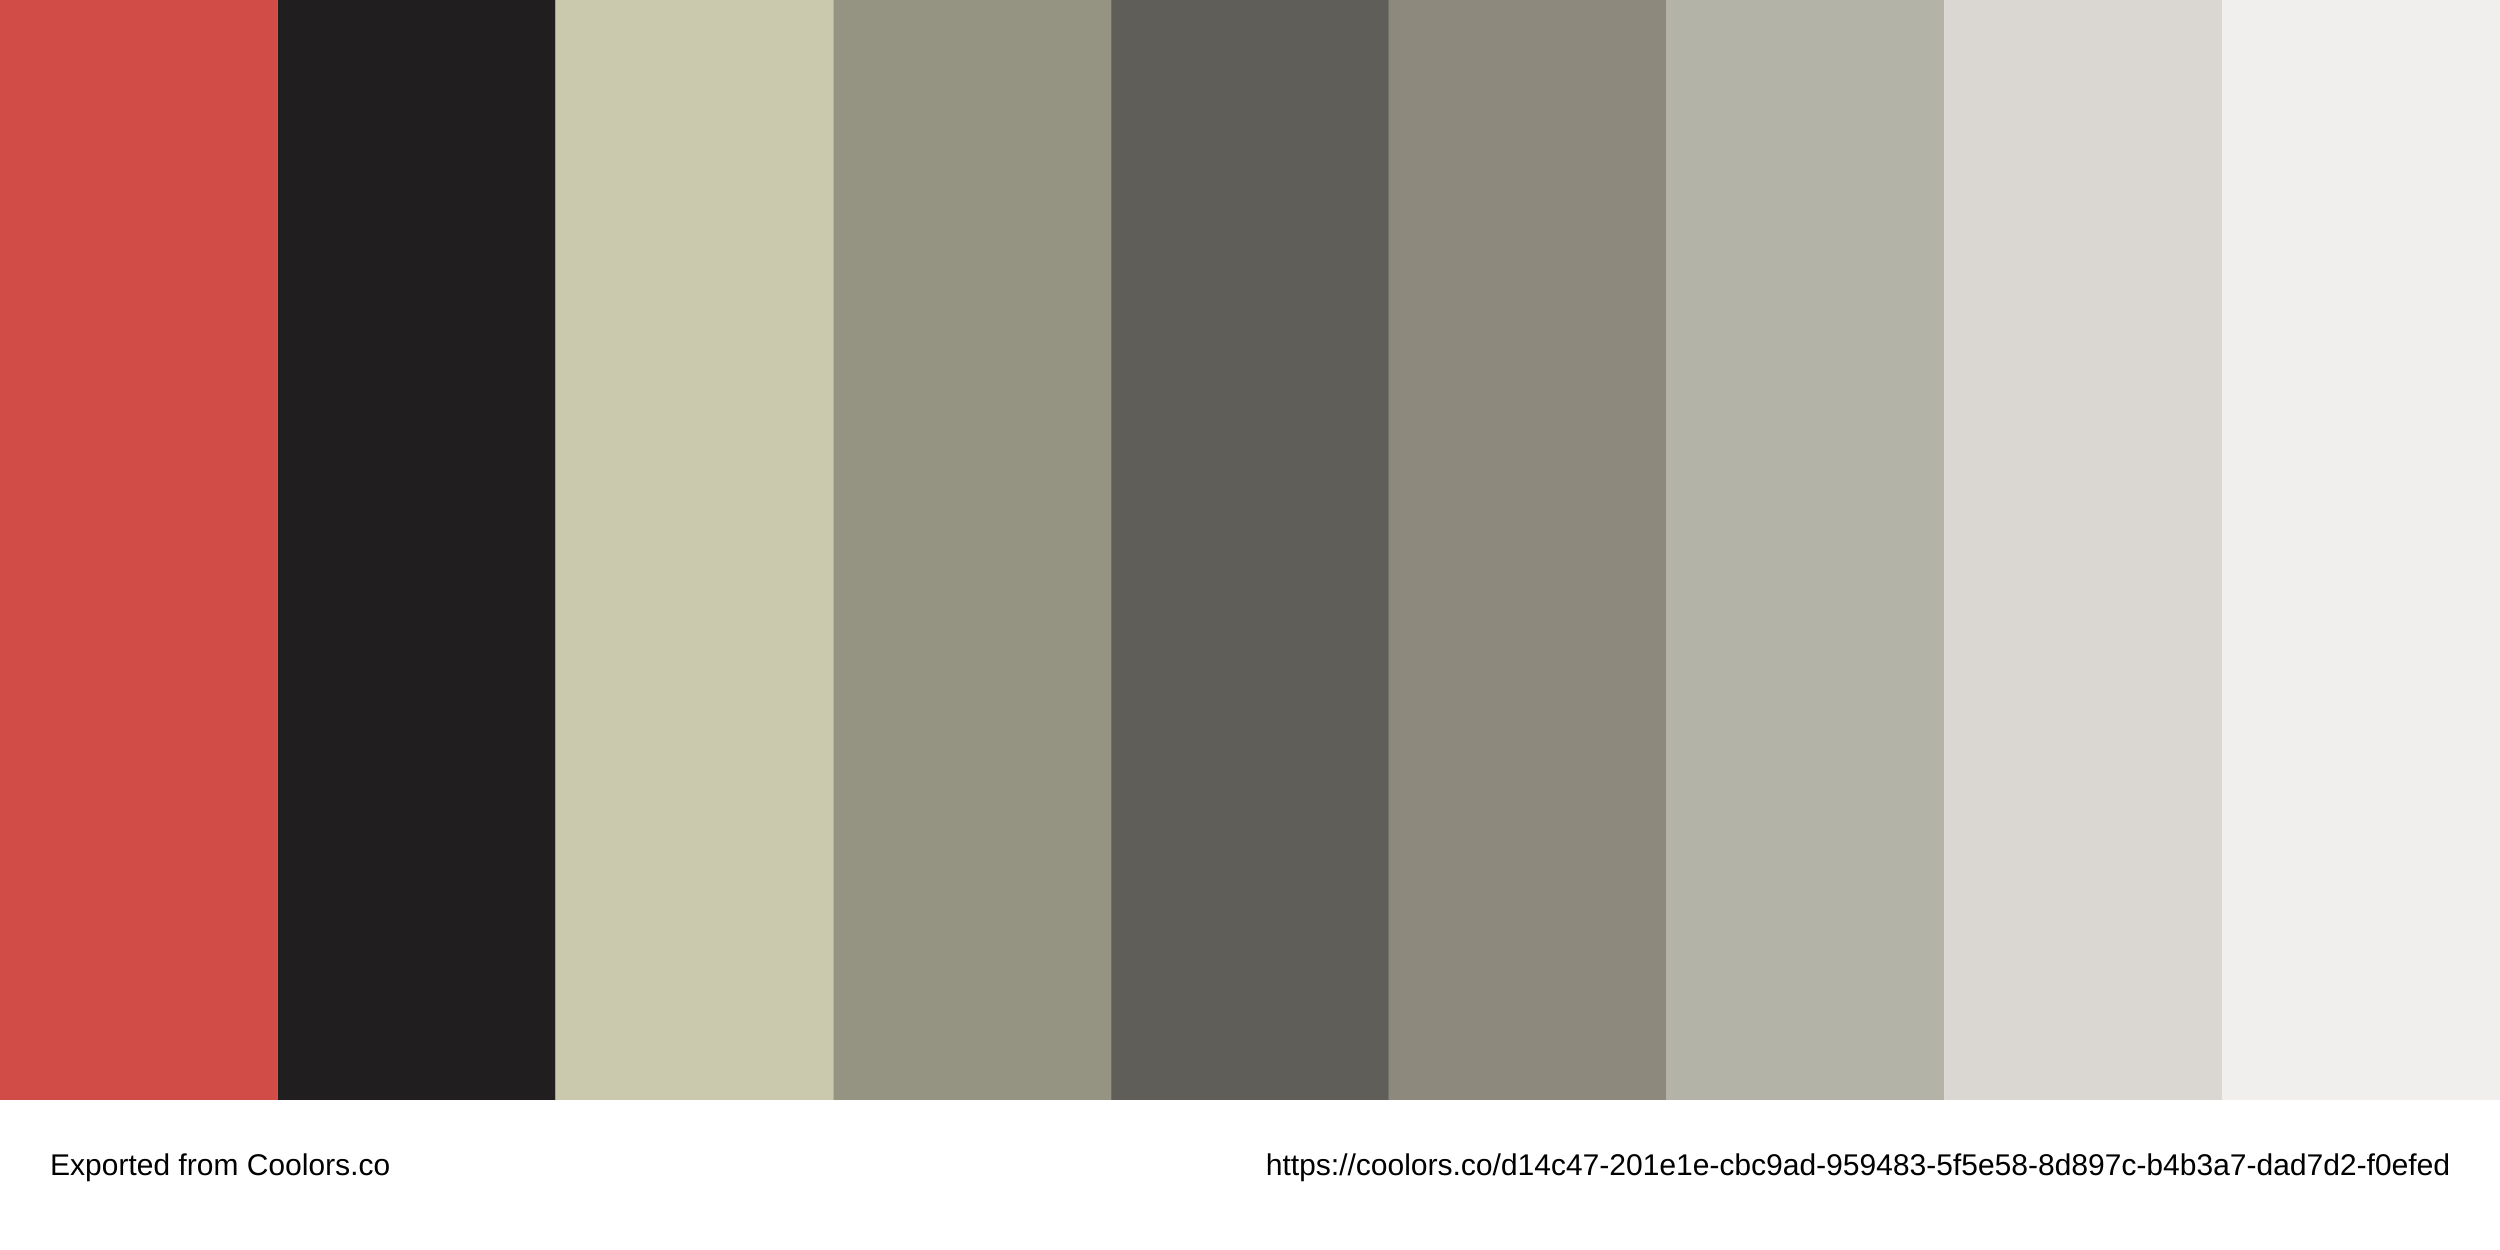
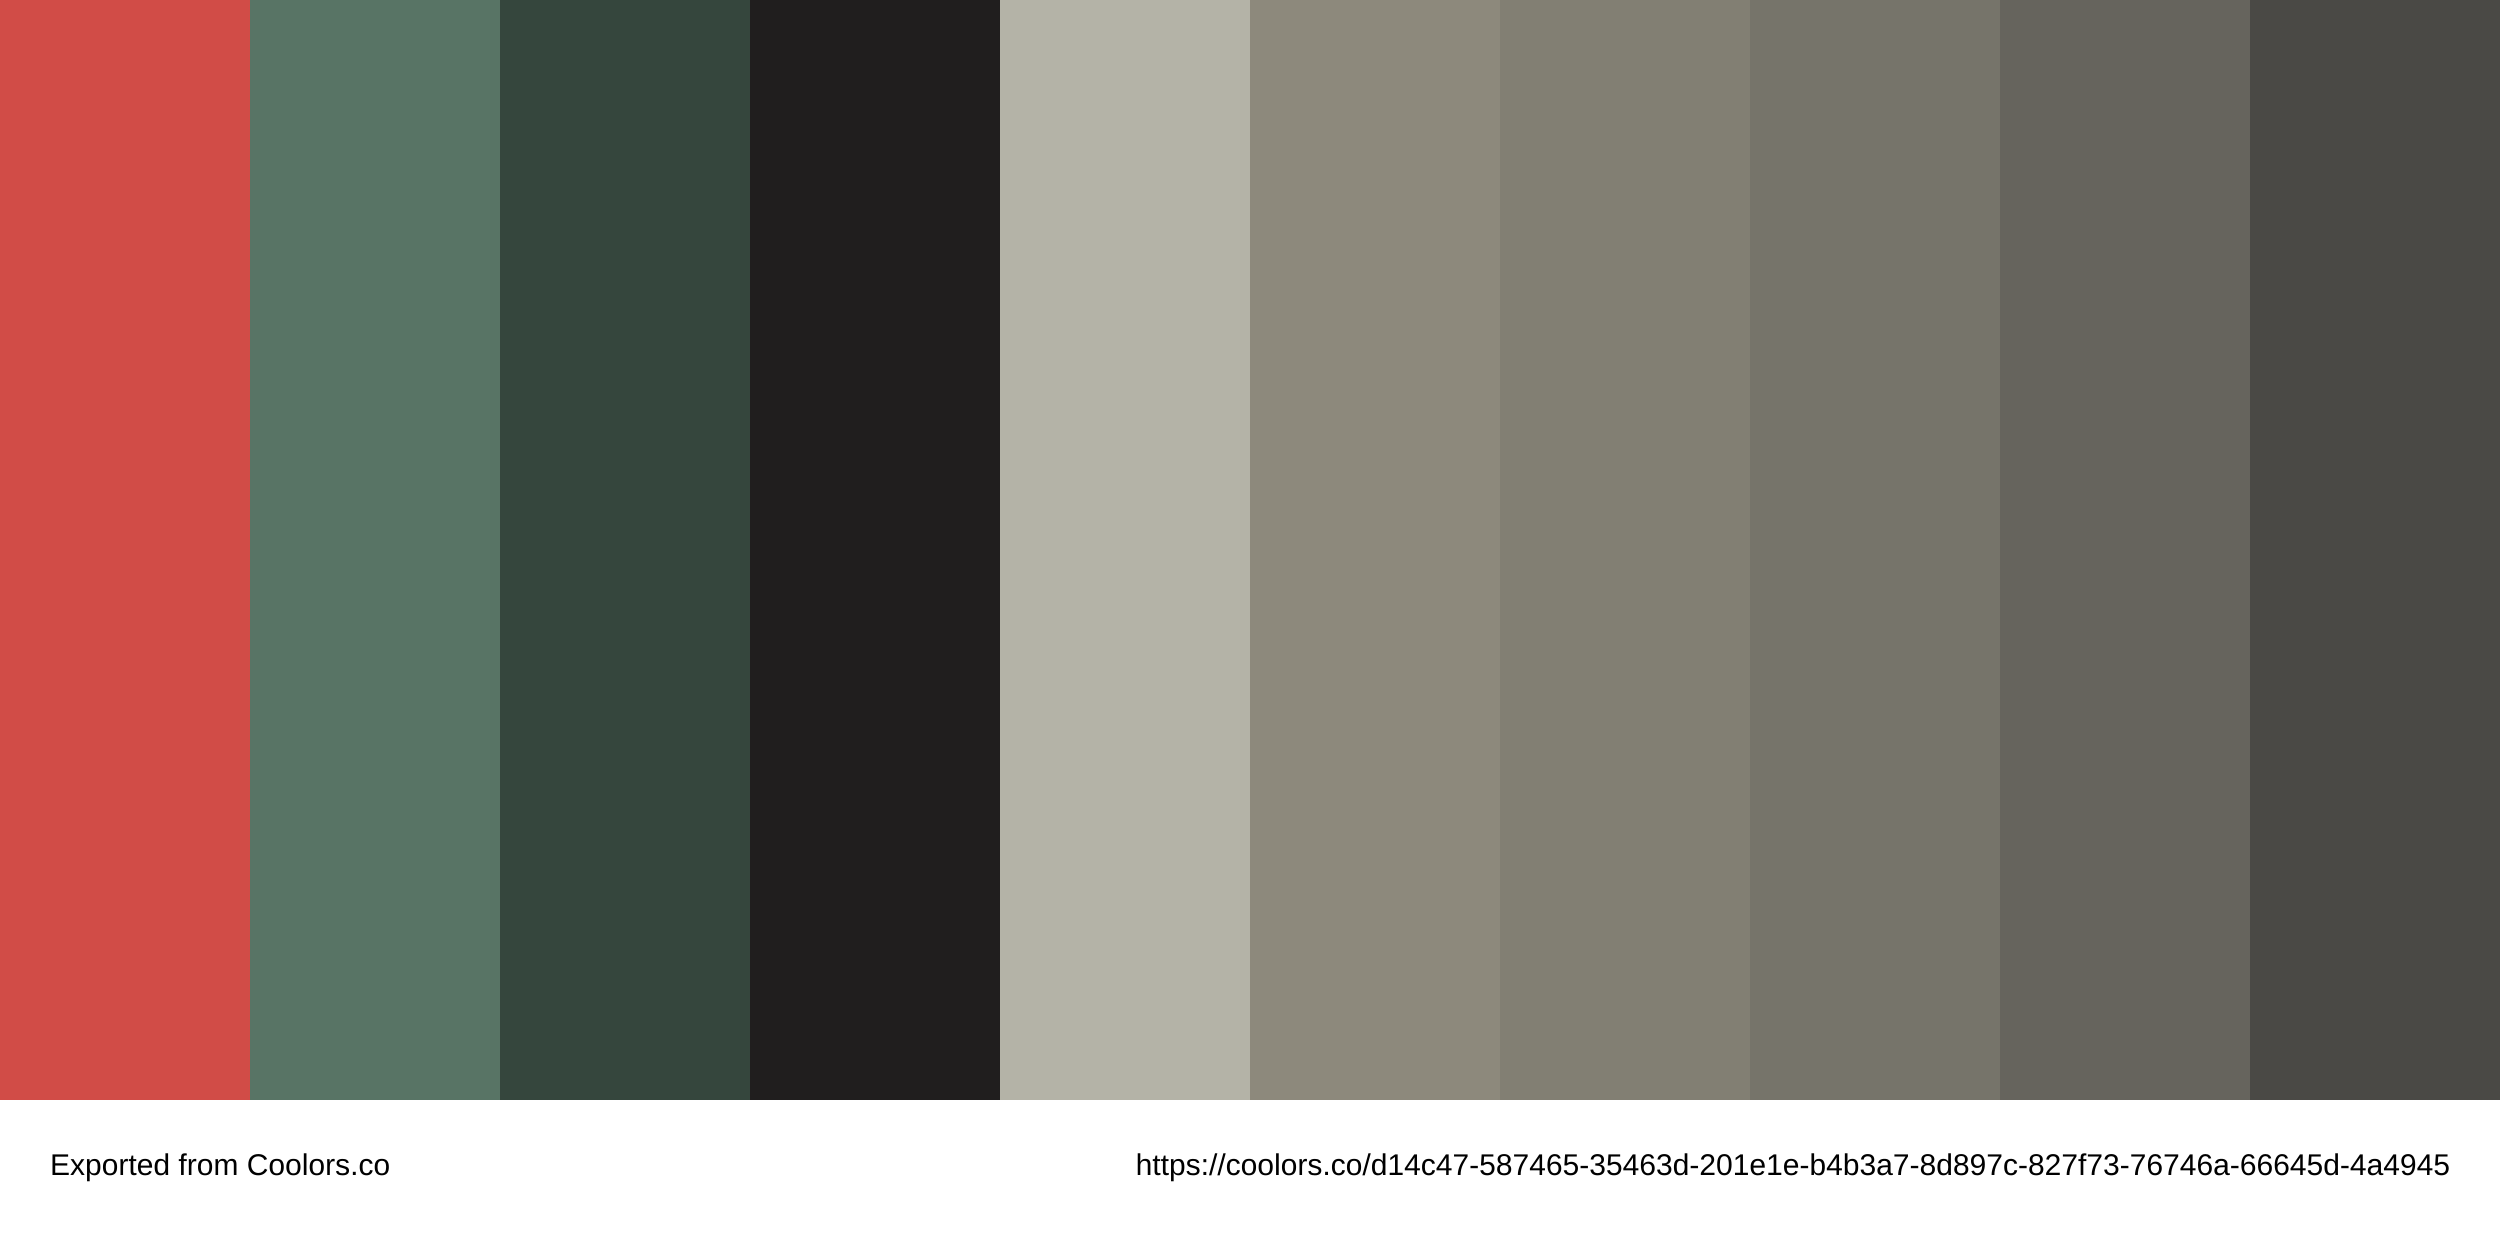
<svg xmlns="http://www.w3.org/2000/svg" version="1.1" viewBox="0 0 500 250" xml:space="preserve">
-   <rect fill="#d14c47" x="0" y="0" width="55.556" height="220" />,<rect fill="#201e1e" x="55.556" y="0" width="55.556" height="220" />,<rect fill="#cbc9ad" x="111.111" y="0" width="55.556" height="220" />,<rect fill="#959483" x="166.667" y="0" width="55.556" height="220" />,<rect fill="#5f5e58" x="222.222" y="0" width="55.556" height="220" />,<rect fill="#8d897c" x="277.778" y="0" width="55.556" height="220" />,<rect fill="#b4b3a7" x="333.333" y="0" width="55.556" height="220" />,<rect fill="#dad7d2" x="388.889" y="0" width="55.556" height="220" />,<rect fill="#f0efed" x="444.444" y="0" width="55.556" height="220" />
+   <rect fill="#d14c47" x="0" y="0" width="50" height="220" />,<rect fill="#587465" x="50" y="0" width="50" height="220" />,<rect fill="#35463d" x="100" y="0" width="50" height="220" />,<rect fill="#201e1e" x="150" y="0" width="50" height="220" />,<rect fill="#b4b3a7" x="200" y="0" width="50" height="220" />,<rect fill="#8d897c" x="250" y="0" width="50" height="220" />,<rect fill="#827f73" x="300" y="0" width="50" height="220" />,<rect fill="#76746a" x="350" y="0" width="50" height="220" />,<rect fill="#66645d" x="400" y="0" width="50" height="220" />,<rect fill="#4a4945" x="450" y="0" width="50" height="220" />
  <text x="10" y="235" font-family="Arial" font-size="6" alignment-baseline="middle">Exported from Coolors.co</text>
-   <text x="490" y="235" font-family="Arial" font-size="6" alignment-baseline="middle" text-anchor="end">https://coolors.co/d14c47-201e1e-cbc9ad-959483-5f5e58-8d897c-b4b3a7-dad7d2-f0efed</text>
+   <text x="490" y="235" font-family="Arial" font-size="6" alignment-baseline="middle" text-anchor="end">https://coolors.co/d14c47-587465-35463d-201e1e-b4b3a7-8d897c-827f73-76746a-66645d-4a4945</text>
</svg>
